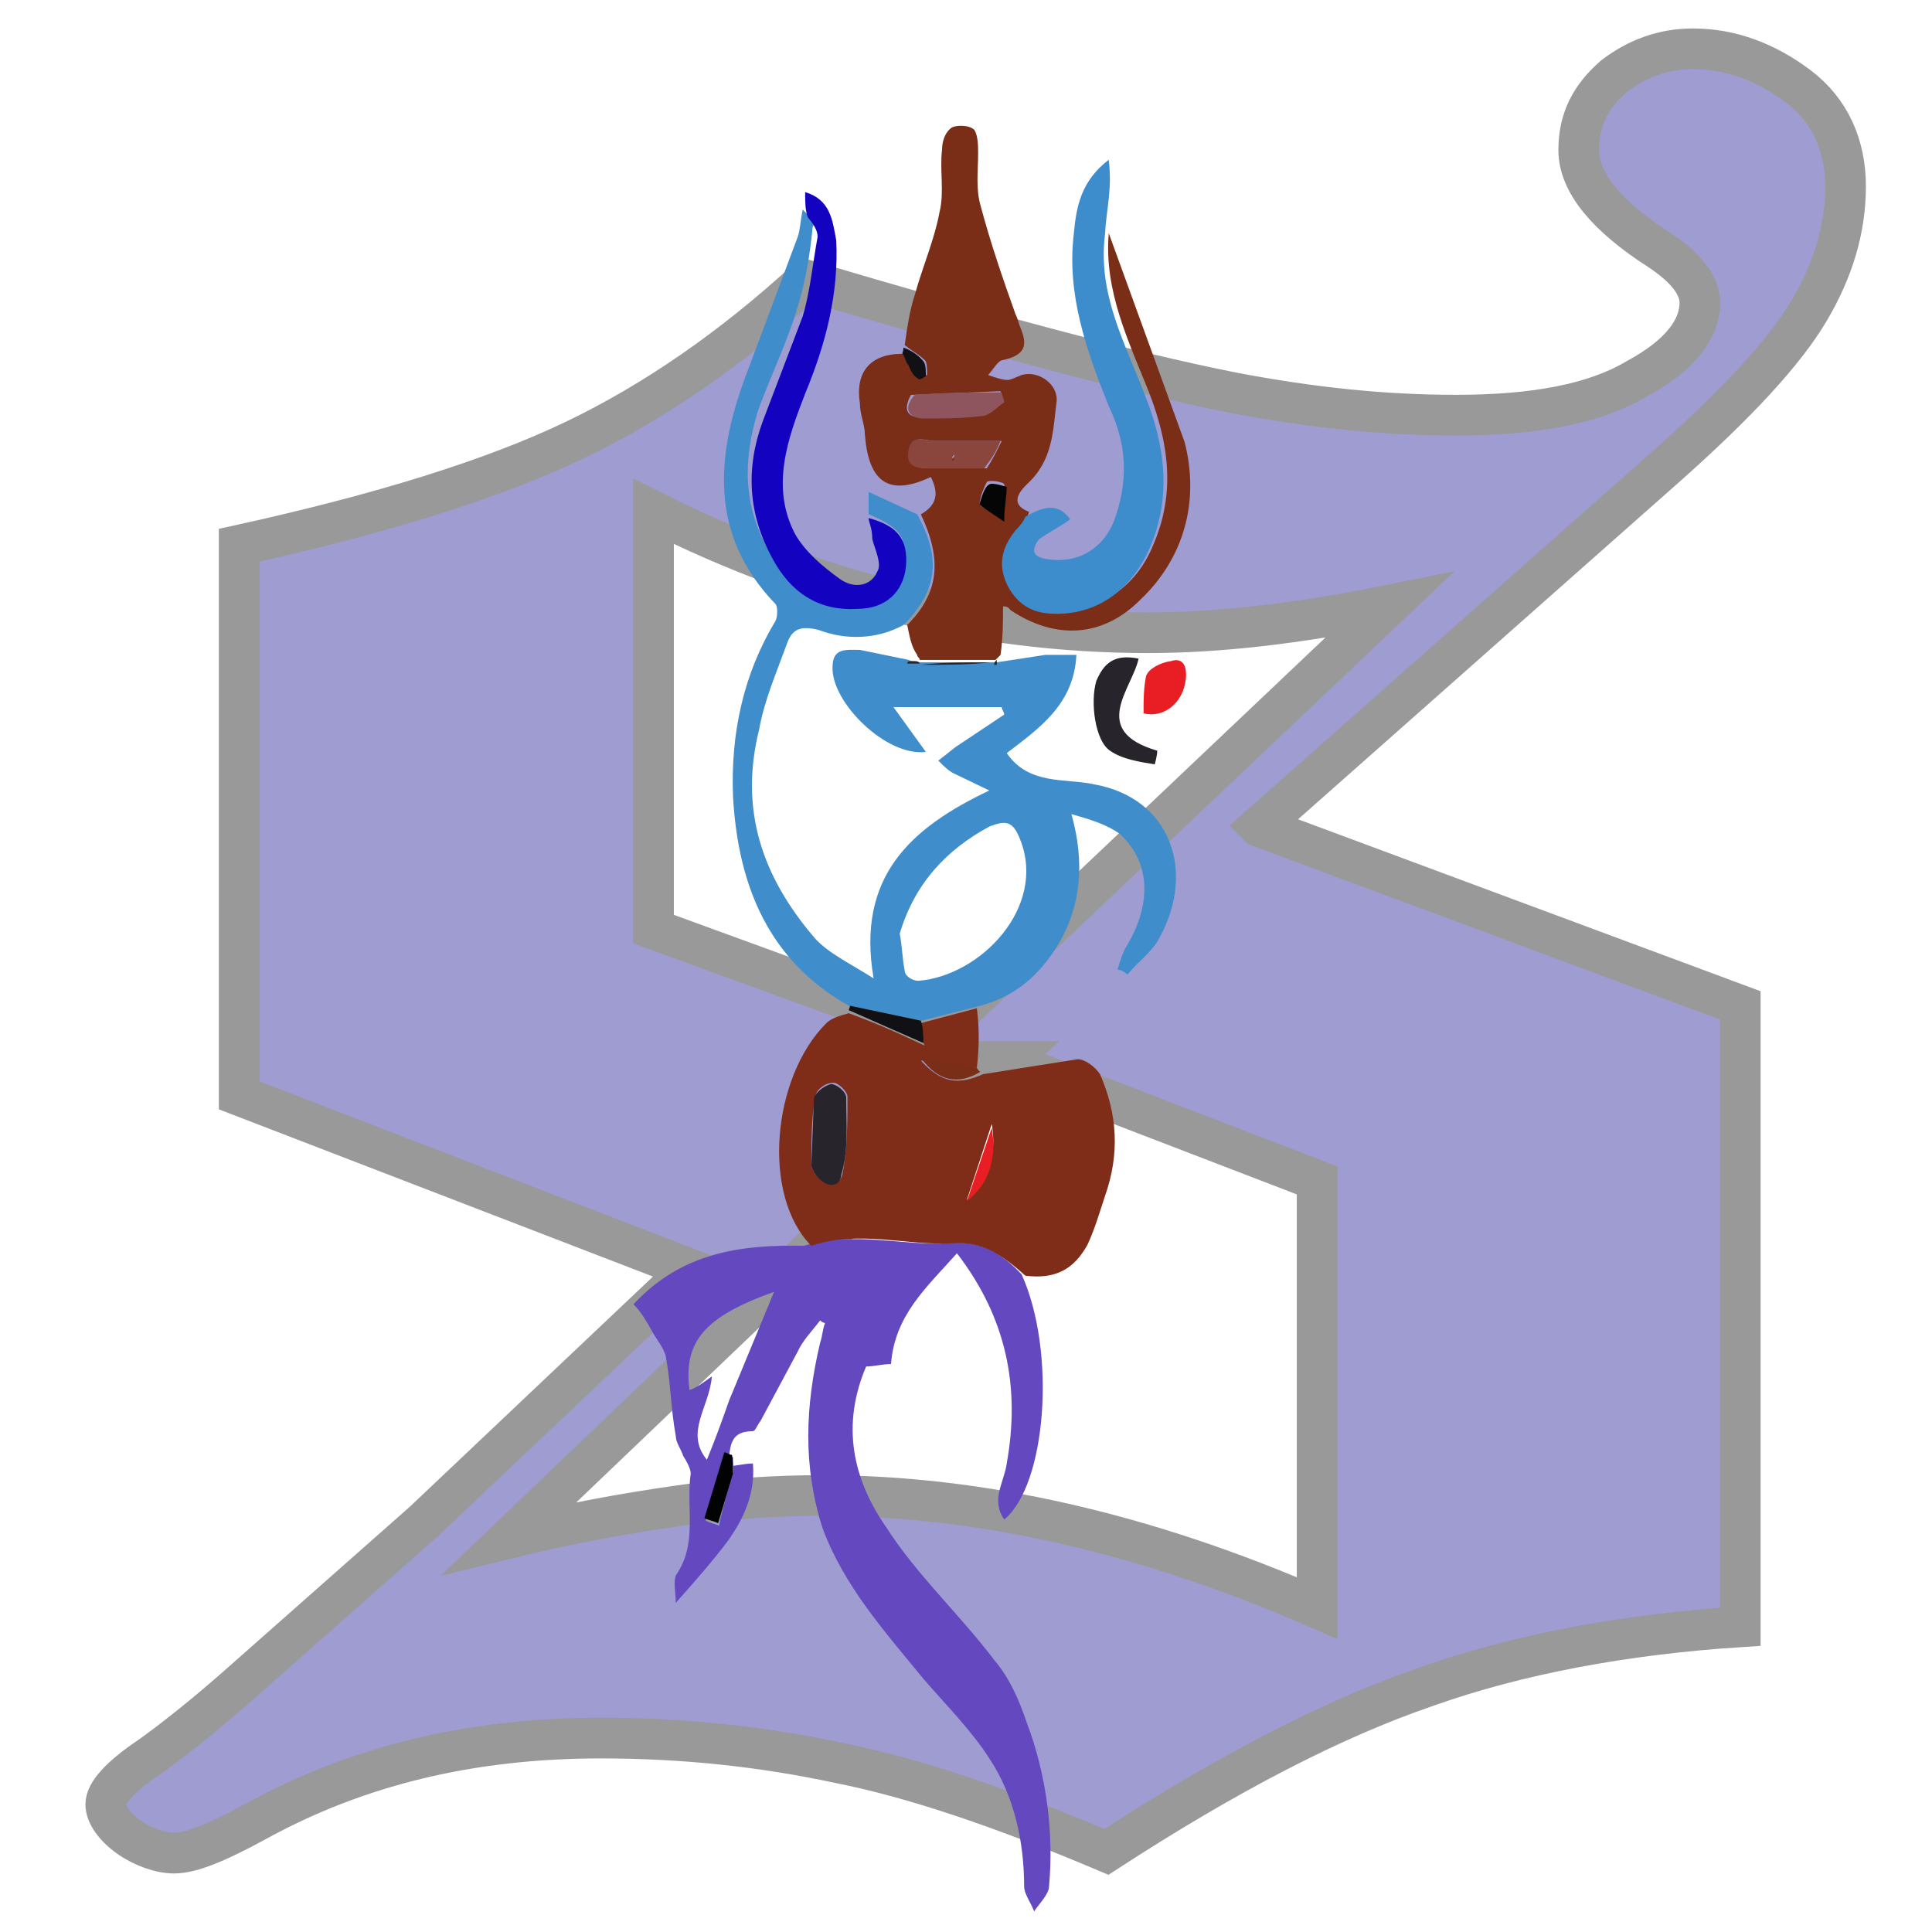
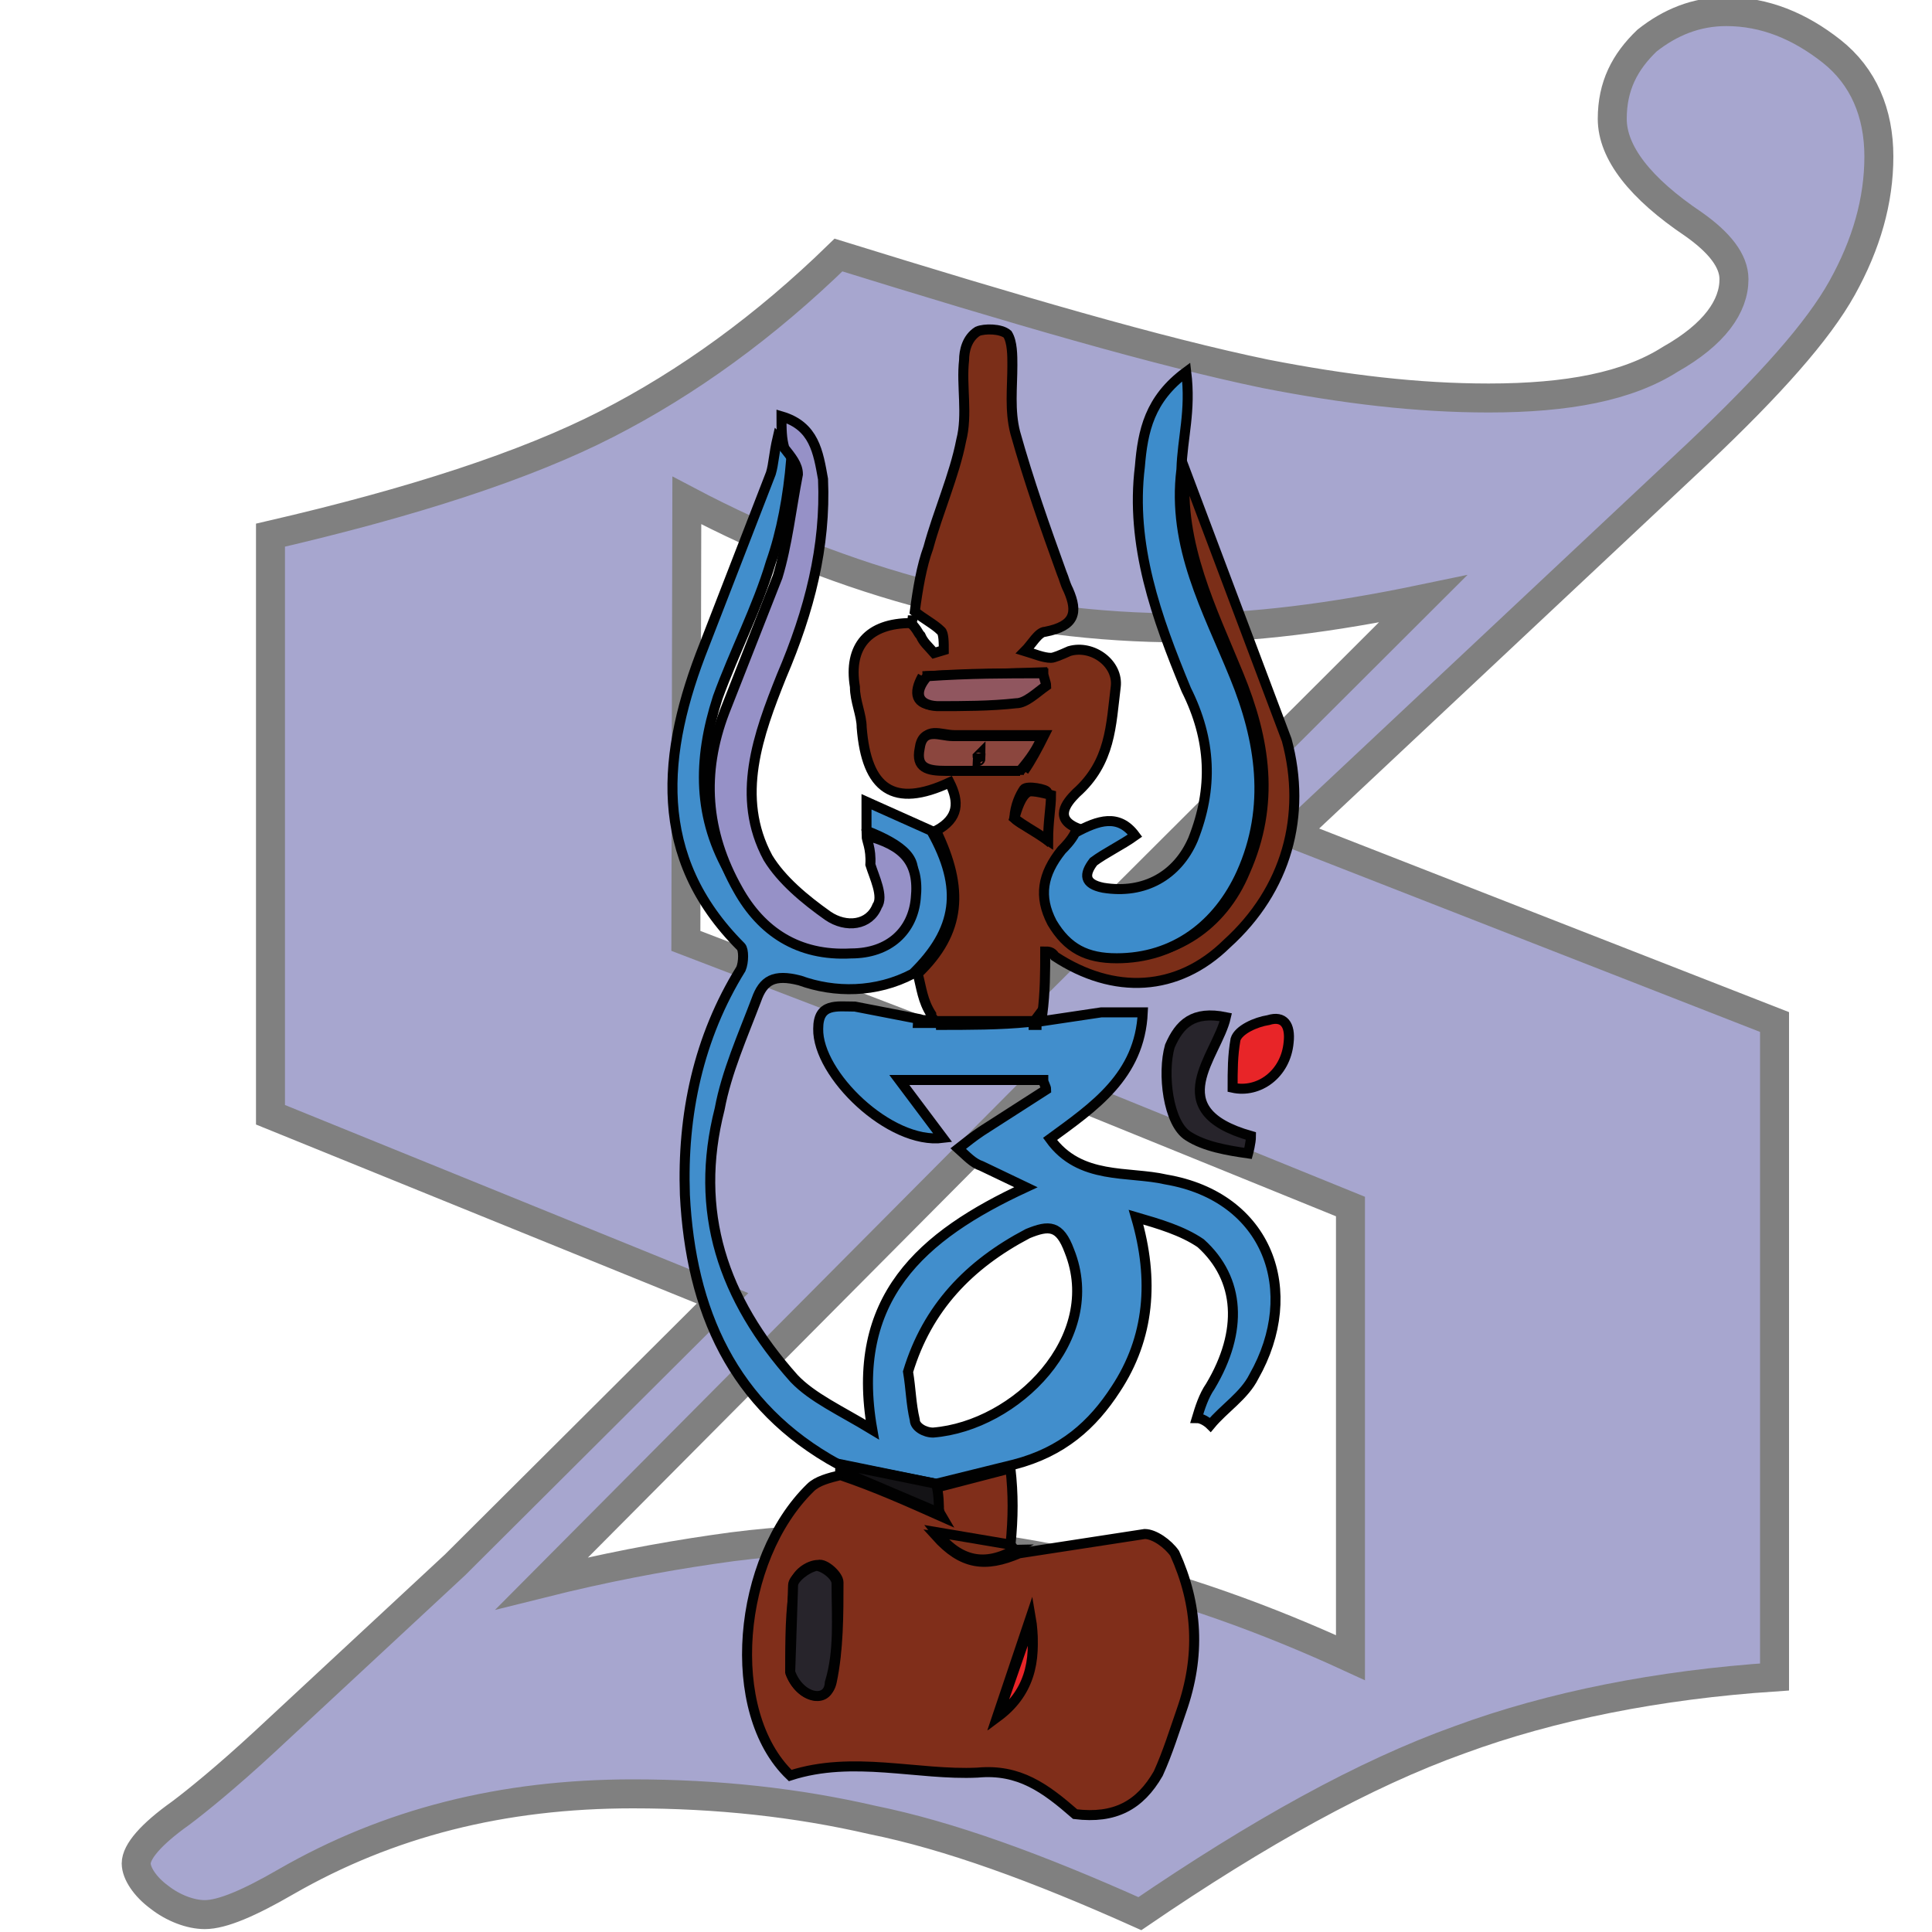
- <svg xmlns="http://www.w3.org/2000/svg" width="190" height="190" xml:space="preserve" version="1.1">
+ <svg xmlns="http://www.w3.org/2000/svg" version="1.1" id="Layer_1" x="0px" y="0px" viewBox="0 0 200 200" style="enable-background:new 0 0 200 200;" xml:space="preserve">
+   <style type="text/css">
+ 	.st0{opacity:0.5;fill:#4F4DA0;stroke:#010101;stroke-width:3;stroke-miterlimit:10;}
+ 	.st1{fill:#418ECC;stroke:#010101;stroke-width:1.036;stroke-miterlimit:10;}
+ 	.st2{fill:#802E1A;stroke:#010101;stroke-width:1.036;stroke-miterlimit:10;}
+ 	.st3{fill:#7B2E18;stroke:#010101;stroke-width:1.036;stroke-miterlimit:10;}
+ 	.st4{fill:#3D8CCB;stroke:#010101;stroke-width:1.036;stroke-miterlimit:10;}
+ 	.st5{fill:#9691C7;stroke:#010101;stroke-width:1.036;stroke-miterlimit:10;}
+ 	.st6{fill:#27242B;stroke:#010101;stroke-width:1.036;stroke-miterlimit:10;}
+ 	.st7{fill:#E82528;stroke:#010101;stroke-width:1.036;stroke-miterlimit:10;}
+ 	.st8{fill:#141316;stroke:#010101;stroke-width:1.036;stroke-miterlimit:10;}
+ 	.st9{fill:#8B463E;stroke:#010101;stroke-width:1.036;stroke-miterlimit:10;}
+ 	.st10{fill:#90565F;stroke:#010101;stroke-width:1.036;stroke-miterlimit:10;}
+ </style>
  <g>
-     <g stroke-width="4" stroke="null" opacity="0.4" fill="#3D8CCB" id="svg_1" class="st0">
-       <path stroke-dasharray="—" stroke="#000000" id="svg_2" stroke-miterlimit="10" fill="#0d078c" d="m123.834,81.286l47.307,17.584l0,61.115c-11.395,0.738 -21.927,2.705 -30.905,5.902c-9.323,3.197 -19.683,8.608 -31.423,16.232c-10.187,-4.304 -18.819,-7.255 -26.243,-8.731c-7.424,-1.599 -15.194,-2.459 -23.481,-2.459c-12.776,0 -23.999,2.705 -34.013,8.239c-3.626,1.967 -6.216,3.074 -7.942,3.074c-1.381,0 -3.108,-0.615 -4.489,-1.599c-1.381,-0.984 -2.244,-2.213 -2.244,-3.197c0,-1.107 1.381,-2.705 4.316,-4.673c1.554,-1.107 4.489,-3.32 8.287,-6.64l18.647,-16.478l26.243,-24.839l-44.372,-17.093l0,-54.106c13.985,-3.074 25.035,-6.517 32.977,-10.329s15.539,-9.1 22.79,-15.74c17.438,5.165 31.423,8.977 41.955,11.067c7.769,1.476 14.848,2.213 21.927,2.213c7.769,0 13.64,-1.107 17.783,-3.566c4.316,-2.336 6.216,-4.919 6.216,-7.501c0,-1.722 -1.381,-3.443 -3.971,-5.165c-5.18,-3.32 -7.942,-6.64 -7.942,-9.837c0,-3.074 1.209,-5.288 3.453,-7.255c2.244,-1.722 4.834,-2.705 7.769,-2.705c3.798,0 7.251,1.353 10.359,3.689s4.662,5.779 4.662,9.837c0,4.181 -1.209,8.239 -3.626,12.297c-2.417,4.058 -7.079,9.1 -14.158,15.371l-39.883,35.292zm-24.689,23.118l-49.034,46.851c6.043,-1.476 11.568,-2.459 16.747,-3.197c5.007,-0.738 9.841,-0.984 13.985,-0.984c15.539,0 31.768,3.689 48.688,11.067l0,-42.055l-30.387,-11.682zm-34.876,-13.035l27.97,10.206l44.372,-42.055c-9.151,1.845 -16.92,2.705 -23.654,2.705c-16.747,0 -32.977,-4.058 -48.688,-11.928l0,41.071l0,0z" class="st1" />
-     </g>
-     <g stroke="null" id="svg_3">
-       <path stroke="null" id="svg_4" fill="#6448bf" d="m100.472,125.333c3.426,7.585 2.447,20.677 -1.713,24.102c-1.346,-1.958 0,-3.67 0.245,-5.506c1.346,-7.463 0,-14.315 -4.894,-20.677c-3.059,3.426 -6.117,6.117 -6.484,10.889c-0.734,0 -1.713,0.245 -2.447,0.245c-2.447,5.75 -1.346,11.011 1.958,15.783c3.059,4.772 7.218,8.564 10.644,13.091c1.468,1.713 2.447,3.915 3.181,6.117c1.958,5.139 2.692,10.889 2.202,16.15c0,0.734 -0.979,1.713 -1.468,2.447c-0.245,-0.734 -0.979,-1.713 -0.979,-2.447c0,-4.404 -0.979,-8.931 -3.426,-12.602c-1.713,-2.692 -4.16,-5.139 -6.484,-7.83c-3.915,-4.772 -7.83,-9.176 -9.91,-14.804c-1.958,-6.117 -1.713,-11.99 -0.245,-18.23c0.245,-0.734 0.245,-1.346 0.489,-1.958c-0.245,0 -0.489,-0.245 -0.489,-0.245c-0.734,0.979 -1.713,1.958 -2.202,3.059l-3.67,6.851c-0.245,0.245 -0.489,0.979 -0.734,0.979c-2.447,0 -2.202,1.713 -2.447,3.426c0.979,0 1.468,-0.245 2.447,-0.245c0.245,3.059 -0.979,5.506 -2.447,7.585c-1.468,1.958 -3.181,3.915 -5.139,6.117c0,-0.979 -0.245,-1.958 0,-2.692c2.202,-3.181 0.979,-6.607 1.468,-10.032c0,-0.489 -0.489,-1.346 -0.734,-1.713c-0.245,-0.734 -0.734,-1.346 -0.734,-1.958c-0.489,-2.692 -0.489,-5.139 -0.979,-7.83c-0.245,-0.979 -0.979,-1.713 -1.468,-2.692c-0.489,-0.856 -0.979,-1.713 -1.713,-2.447c4.772,-5.139 10.644,-5.873 16.761,-5.75c4.894,-1.468 9.665,0 14.07,-0.245c3.303,-0.367 5.383,0.979 7.341,3.059m-28.751,12.357l4.404,-10.644c-6.851,2.447 -8.931,4.894 -8.32,9.665c0.734,-0.245 1.346,-0.734 2.202,-1.346c-0.245,3.059 -2.692,5.506 -0.489,8.197c0.856,-2.08 1.468,-3.793 2.202,-5.873m0.367,7.096l0,-1.468c-0.245,0 -0.489,-0.245 -0.734,-0.245l-1.958,6.484c0.489,0.245 0.734,0.245 1.346,0.489c-0.122,-0.122 1.346,-5.261 1.346,-5.261z" class="st2" />
-       <path stroke="null" id="svg_5" fill="#408DCC" d="m85.423,50.579l0,-2.202l4.772,2.202c2.447,4.404 1.958,7.585 -1.346,10.889c-2.692,1.468 -5.75,1.468 -8.32,0.489c-1.958,-0.489 -2.692,0 -3.181,1.468c-0.979,2.692 -2.202,5.506 -2.692,8.32c-1.958,7.83 0.245,14.437 5.506,20.554c1.346,1.468 3.426,2.447 5.75,3.915c-1.713,-10.032 3.67,-14.804 11.378,-18.474l-3.303,-1.591c-0.612,-0.245 -1.101,-0.734 -1.713,-1.346c0.612,-0.489 1.101,-0.856 1.713,-1.346l4.772,-3.181c0,-0.245 -0.245,-0.489 -0.245,-0.734l-10.644,0l3.181,4.404c-3.915,0.489 -9.298,-4.894 -9.176,-8.32c0,-1.958 1.346,-1.713 2.692,-1.713l4.772,0.979c0.489,0.245 0.979,0.245 1.346,0.245l0.245,0l6.851,0l0.245,0l4.772,-0.734l3.059,0c-0.245,4.894 -3.67,7.218 -6.851,9.665c2.202,3.181 5.75,2.447 8.564,3.059c7.585,1.346 10.032,8.564 6.484,15.049c-0.734,1.468 -2.202,2.447 -3.181,3.67c-0.245,-0.245 -0.612,-0.489 -0.979,-0.489c0.245,-0.734 0.489,-1.713 0.979,-2.447c2.447,-4.16 2.202,-8.197 -0.734,-10.889c-1.346,-0.979 -3.059,-1.468 -4.772,-1.958c1.346,4.772 0.979,9.176 -1.468,13.091c-1.713,2.692 -3.915,4.772 -7.463,5.75l-5.75,1.468l-7.218,-1.468c-7.83,-4.404 -10.889,-11.745 -11.378,-20.554c-0.245,-6.117 0.979,-11.99 4.16,-17.251c0.245,-0.489 0.245,-1.468 0,-1.713c-6.607,-6.851 -5.873,-14.804 -2.692,-23.001l4.894,-13.091c0.245,-0.734 0.245,-1.468 0.489,-2.692c0.489,0.489 1.346,1.346 0.979,1.713c-0.245,2.692 -0.734,5.506 -1.468,7.83c-0.979,3.426 -2.692,6.851 -3.915,10.277c-1.468,4.772 -1.468,9.176 0.979,13.58c1.958,3.181 4.772,5.139 8.32,4.894c2.692,0 4.404,-1.713 4.772,-4.16c0.856,-1.835 -0.489,-3.059 -3.181,-4.16m3.059,41.231c0.245,1.346 0.245,2.447 0.489,3.67c0,0.489 0.734,0.979 1.346,0.979c6.117,-0.489 12.602,-7.218 10.032,-13.825c-0.734,-1.958 -1.468,-1.958 -3.059,-1.346c-4.282,2.325 -7.341,5.628 -8.809,10.522z" class="st3" />
-       <path stroke="null" id="svg_6" fill="#7F2D19" d="m90.562,100.619l5.506,-1.468c0.245,1.958 0.245,3.67 0,5.873c-1.958,0 -3.67,-0.489 -5.506,-0.734c1.958,2.202 3.67,2.447 6.117,1.346l9.298,-1.468c0.734,0 1.713,0.734 2.202,1.468c1.713,3.915 1.958,7.83 0.489,11.99c-0.489,1.468 -0.979,3.181 -1.713,4.772c-1.346,2.447 -3.181,3.426 -6.117,3.059c-2.202,-1.958 -4.16,-3.426 -7.218,-3.181c-4.404,0.245 -9.176,-1.346 -13.825,0.245c-4.894,-4.894 -3.915,-16.517 1.468,-21.9c0.489,-0.489 1.346,-0.734 2.202,-0.979c2.692,0.979 4.894,1.958 7.463,3.181c-0.367,-0.734 -0.367,-1.468 -0.367,-2.202m-10.766,14.07c0.734,1.958 2.692,2.447 3.059,0.734c0.489,-2.447 0.489,-5.139 0.489,-7.585c0,-0.489 -0.979,-1.468 -1.468,-1.346c-0.734,0 -1.713,0.734 -1.713,1.468c-0.367,1.958 -0.367,4.282 -0.367,6.729m17.74,-4.16l-2.447,7.463c2.202,-1.958 2.936,-4.527 2.447,-7.463z" class="st4" />
-       <path stroke="null" id="svg_7" fill="#7A2D17" d="m89.216,61.468c3.181,-3.181 3.426,-6.484 1.346,-10.889c1.713,-0.979 1.713,-2.202 0.979,-3.67c-4.16,1.958 -6.117,0.489 -6.484,-4.16c0,-0.979 -0.489,-1.958 -0.489,-3.059c-0.489,-3.059 0.979,-4.894 4.16,-4.894c0.489,0.489 0.489,0.734 0.734,0.979c0.245,0.489 0.489,0.734 0.979,1.346l0.734,-0.245c0,-0.489 0,-1.346 -0.245,-1.468c-0.489,-0.489 -1.346,-0.979 -1.958,-1.468c0.245,-1.713 0.489,-3.426 0.979,-4.894c0.734,-2.692 1.958,-5.506 2.447,-8.197c0.489,-1.958 0,-4.16 0.245,-6.117c0,-0.734 0.245,-1.713 0.979,-2.202c0.489,-0.245 1.713,-0.245 2.202,0.245c0.367,0.612 0.367,1.591 0.367,2.325c0,1.713 -0.245,3.426 0.245,5.139c0.979,3.67 2.202,7.218 3.426,10.644c0.245,0.489 0.245,0.734 0.489,1.346c0.734,1.713 0.489,2.692 -1.713,3.181c-0.489,0 -0.979,0.979 -1.468,1.468c0.734,0.245 1.346,0.489 1.958,0.489c0.245,0 0.734,-0.245 1.346,-0.489c1.713,-0.489 3.67,0.979 3.426,2.692c-0.367,2.936 -0.367,5.75 -2.936,8.075c-0.734,0.734 -1.713,1.958 0.245,2.692c-0.245,0.734 -0.489,0.979 -0.979,1.468c-1.468,1.713 -1.713,3.426 -0.734,5.506c0.979,1.958 2.447,2.692 4.772,2.692c3.915,0 7.463,-2.202 9.176,-6.484c2.202,-5.139 1.468,-10.032 -0.489,-15.049c-1.958,-4.894 -4.404,-9.91 -3.915,-15.538l7.463,20.554c1.468,5.75 0,11.378 -4.404,15.538c-3.67,3.67 -8.32,3.915 -12.724,0.979c-0.245,-0.367 -0.489,-0.367 -0.734,-0.367c0,1.468 0,3.059 -0.245,4.772l-0.489,0.489l-0.612,0l-6.851,0c0,-0.245 -0.245,-0.245 -0.245,-0.489c-0.612,-0.856 -0.734,-1.835 -0.979,-2.936m7.83,-15.416c0.489,-0.734 0.979,-1.713 1.468,-2.692l-6.607,0c-0.979,0 -2.202,-0.734 -2.447,0.979c-0.245,1.468 0.734,1.713 1.958,1.713l5.628,0m-7.463,-7.218c-0.734,1.346 -0.489,2.202 0.979,2.202l5.873,-0.245c0.734,0 1.468,-0.734 2.202,-1.346c0,-0.245 -0.245,-0.734 -0.245,-0.979l-8.809,0.367m6.729,10.766c0.489,0.489 1.346,0.734 2.202,1.468c0.245,-1.468 0.489,-2.447 0.245,-3.426c0,-0.245 -1.468,-0.489 -1.713,-0.245c-0.245,0.489 -0.612,1.223 -0.734,2.202z" class="st5" />
-       <path stroke="null" id="svg_8" fill="#3D8CCB" d="m108.669,23.051c-0.734,5.873 1.958,10.644 3.915,15.783c1.958,4.894 2.692,9.91 0.489,15.049c-1.713,3.915 -4.894,6.484 -9.176,6.484c-2.202,0 -3.67,-0.734 -4.772,-2.692c-0.979,-1.958 -0.734,-3.67 0.734,-5.506c0.245,-0.245 0.734,-0.734 0.979,-1.346c1.713,-0.979 3.181,-1.468 4.404,0.245c-0.979,0.734 -2.202,1.346 -3.059,1.958c-0.734,0.979 -0.734,1.713 0.734,1.958c3.059,0.489 5.506,-0.979 6.607,-3.67c1.468,-3.915 1.346,-7.585 -0.489,-11.378c-2.202,-5.506 -4.16,-11.011 -3.426,-17.006c0.245,-2.692 0.734,-5.139 3.426,-7.218c0.367,2.936 -0.245,4.894 -0.367,7.341z" class="st6" />
-       <path stroke="null" id="svg_9" fill="#1303c1" d="m85.423,50.946c2.692,0.734 3.915,1.958 3.67,4.772c-0.245,2.447 -1.958,4.16 -4.772,4.16c-3.915,0.245 -6.607,-1.713 -8.32,-4.894c-2.447,-4.404 -2.692,-8.931 -0.979,-13.58l3.915,-10.277c0.734,-2.447 0.979,-5.139 1.468,-7.83c0,-0.734 -0.489,-1.346 -0.979,-1.958c-0.245,-0.734 -0.245,-1.468 -0.245,-2.447c2.447,0.734 2.692,2.692 3.059,4.772c0.245,5.139 -0.979,10.032 -3.059,15.049c-1.713,4.404 -3.426,9.176 -0.979,13.825c0.979,1.713 2.692,3.181 4.404,4.404c1.346,0.979 3.059,0.734 3.67,-0.734c0.489,-0.734 -0.245,-2.202 -0.489,-3.181c0,-1.101 -0.367,-1.713 -0.367,-2.08z" class="st7" />
-       <path stroke="null" id="svg_10" fill="#27242B" d="m113.808,73.825c0,0.489 -0.245,1.346 -0.245,1.346c-1.468,-0.245 -3.181,-0.489 -4.404,-1.346c-1.468,-0.979 -1.958,-4.772 -1.346,-6.851c0.734,-1.713 1.713,-2.692 4.16,-2.202c-0.612,2.936 -4.894,7.096 1.835,9.054z" class="st8" />
-       <path stroke="null" id="svg_11" fill="#E91E25" d="m116.622,66.729c-0.245,2.447 -2.202,3.915 -4.16,3.426c0,-1.346 0,-2.447 0.245,-3.67c0.245,-0.734 1.468,-1.346 2.447,-1.468c1.101,-0.367 1.591,0.367 1.468,1.713z" class="st9" />
-       <path stroke="null" id="svg_12" fill="#111014" d="m90.562,100.374c0.245,0.734 0.245,1.713 0.245,2.202l-7.218,-3.181c-0.245,0 0,-0.245 0,-0.489l6.974,1.468z" class="st10" />
-       <path stroke="null" id="svg_13" fill="#7A2D17" d="m96.435,105.39c-2.202,1.346 -4.16,0.979 -5.873,-1.346l5.506,0.979c0.245,0.367 0.245,0.367 0.367,0.367z" class="st5" />
-       <path stroke="null" id="svg_14" fill="#111014" d="m88.849,34.185c0.734,0.245 1.468,0.734 1.958,1.346c0.245,0.245 0.245,0.979 0.245,1.468c0,0 -0.734,0.489 -0.734,0.245c-0.489,-0.245 -0.734,-0.734 -0.979,-1.346c-0.245,-0.245 -0.245,-0.489 -0.489,-0.979c-0.245,-0.122 0,-0.245 0,-0.734z" class="st10" />
-       <path stroke="null" id="svg_15" fill="#27242B" d="m97.78,65.383c0,-0.245 0,-0.245 0.245,-0.489l0,0.489l-0.245,0z" class="st8" />
-       <path stroke="null" id="svg_16" fill="#020202" d="m72.088,144.908l-1.468,4.894c-0.489,-0.245 -0.734,-0.245 -1.346,-0.489l1.958,-6.484c0.245,0 0.489,0.245 0.734,0.245c0.122,0.122 0.122,1.835 0.122,1.835z" class="st11" />
-       <path stroke="null" id="svg_17" fill="#27242B" d="m90.562,65.383c1.958,-0.245 4.404,-0.245 6.851,-0.245c-2.08,0.245 -4.404,0.245 -6.851,0.245zm-1.346,-0.122c0,-0.245 0.245,-0.245 0.734,-0.245c0.489,0 0.489,0.245 0.489,0.245l-1.223,0zm-9.421,49.428l0.245,-6.607c0,-0.489 0.979,-1.346 1.713,-1.468c0.489,0 1.468,0.734 1.468,1.346c0,2.692 0.245,5.139 -0.489,7.585c-0.122,1.591 -2.202,1.223 -2.936,-0.856z" class="st8" />
-       <path stroke="null" id="svg_18" fill="#E91E25" d="m97.536,110.896c0.489,3.059 -0.245,5.506 -2.447,7.218l2.447,-7.218z" class="st9" />
-       <path stroke="null" id="svg_19" fill="#8A453D" d="m96.802,46.052l-5.506,0c-1.346,0 -2.202,-0.245 -1.958,-1.713c0.245,-1.713 1.468,-0.979 2.447,-0.979l6.607,0c-0.367,0.979 -0.856,1.713 -1.591,2.692m-2.936,-1.346l-0.245,0.245c0,0.122 0.245,0.122 0.245,-0.245z" class="st12" />
-       <path stroke="null" id="svg_20" fill="#8F555E" d="m89.95,38.834c3.059,-0.245 5.75,-0.245 8.564,-0.245c0,0.245 0.245,0.734 0.245,0.979c-0.734,0.489 -1.468,1.346 -2.202,1.346c-1.958,0.245 -3.915,0.245 -5.873,0.245c-1.468,-0.122 -1.835,-1.101 -0.734,-2.325z" class="st13" />
-       <path stroke="null" id="svg_21" fill="#060506" d="m96.312,49.6c0.245,-0.734 0.489,-1.713 0.979,-1.958c0.245,-0.245 1.713,0.245 1.713,0.245c0,0.979 -0.245,1.958 -0.245,3.426c-1.223,-0.856 -1.713,-1.101 -2.447,-1.713z" class="st14" />
-       <path stroke="null" id="svg_22" fill="#7A2D17" d="m93.865,45.073c0,0.245 -0.245,0.245 -0.245,0.245c0,-0.245 0.245,-0.245 0.245,-0.245z" class="st5" />
-     </g>
+     <path class="st0" d="M133.8,86.3l49.9,19.5v67.8c-12,0.8-23.1,3-32.6,6.5c-9.8,3.5-20.8,9.6-33.1,18c-10.7-4.8-19.8-8.1-27.7-9.7   c-7.8-1.8-16-2.7-24.8-2.7c-13.5,0-25.3,3-35.9,9.1c-3.8,2.2-6.6,3.4-8.4,3.4c-1.5,0-3.3-0.7-4.7-1.8c-1.5-1.1-2.4-2.5-2.4-3.5   c0-1.2,1.5-3,4.6-5.2c1.6-1.2,4.7-3.7,8.7-7.4l19.7-18.3l27.7-27.6l-46.8-19v-60c14.7-3.4,26.4-7.2,34.8-11.5s16.4-10.1,24-17.5   c18.4,5.7,33.1,10,44.2,12.3c8.2,1.6,15.7,2.5,23.1,2.5c8.2,0,14.4-1.2,18.8-4c4.6-2.6,6.6-5.5,6.6-8.3c0-1.9-1.5-3.8-4.2-5.7   c-5.5-3.7-8.4-7.4-8.4-10.9c0-3.4,1.3-5.9,3.6-8.1c2.4-1.9,5.1-3,8.2-3c4,0,7.6,1.5,10.9,4.1s4.9,6.4,4.9,10.9   c0,4.6-1.3,9.1-3.8,13.6c-2.5,4.5-7.5,10.1-14.9,17.1L133.8,86.3z M107.8,111.9l-51.7,52c6.4-1.6,12.2-2.7,17.7-3.5   c5.3-0.8,10.4-1.1,14.7-1.1c16.4,0,33.5,4.1,51.3,12.3v-46.7L107.8,111.9z M71,97.4l29.5,11.3l46.8-46.7c-9.6,2-17.8,3-24.9,3   c-17.7,0-34.8-4.5-51.3-13.2L71,97.4L71,97.4z" />
+   </g>
+   <g>
+     <path class="st1" d="M89.7,86v-3l6.7,3c3.4,6,2.7,10.3-1.9,14.8c-3.8,2-8.1,2-11.7,0.7c-2.7-0.7-3.8,0-4.5,2   c-1.4,3.7-3.1,7.5-3.8,11.3c-2.7,10.6,0.3,19.6,7.7,27.9c1.9,2,4.8,3.3,8.1,5.3c-2.4-13.6,5.1-20.1,15.9-25.1l-4.6-2.2   c-0.9-0.3-1.5-1-2.4-1.8c0.9-0.7,1.5-1.2,2.4-1.8l6.7-4.3c0-0.3-0.3-0.7-0.3-1H93.1l4.5,6c-5.5,0.7-13-6.6-12.9-11.3   c0-2.7,1.9-2.3,3.8-2.3l6.7,1.3c0.7,0.3,1.4,0.3,1.9,0.3h0.3h9.6h0.3l6.7-1h4.3c-0.3,6.6-5.1,9.8-9.6,13.1c3.1,4.3,8.1,3.3,12,4.2   c10.6,1.8,14.1,11.6,9.1,20.4c-1,2-3.1,3.3-4.5,5c-0.3-0.3-0.9-0.7-1.4-0.7c0.3-1,0.7-2.3,1.4-3.3c3.4-5.7,3.1-11.1-1-14.8   c-1.9-1.3-4.3-2-6.7-2.7c1.9,6.5,1.4,12.5-2.1,17.8c-2.4,3.7-5.5,6.5-10.5,7.8l-8.1,2l-10.1-2c-11-6-15.3-16-15.9-27.9   c-0.3-8.3,1.4-16.3,5.8-23.4c0.3-0.7,0.3-2,0-2.3c-9.3-9.3-8.2-20.1-3.8-31.2l6.9-17.8c0.3-1,0.3-2,0.7-3.7   c0.7,0.7,1.9,1.8,1.4,2.3c-0.3,3.7-1,7.5-2.1,10.6c-1.4,4.7-3.8,9.3-5.5,14c-2.1,6.5-2.1,12.5,1.4,18.4c2.7,4.3,6.7,7,11.7,6.6   c3.8,0,6.2-2.3,6.7-5.7C95.4,89.1,93.5,87.5,89.7,86 M94,142c0.3,1.8,0.3,3.3,0.7,5c0,0.7,1,1.3,1.9,1.3   c8.6-0.7,17.7-9.8,14.1-18.8c-1-2.7-2.1-2.7-4.3-1.8C100.3,130.9,96,135.4,94,142z" />
+     <path class="st2" d="M96.9,154l7.7-2c0.3,2.7,0.3,5,0,8c-2.7,0-5.1-0.7-7.7-1c2.7,3,5.1,3.3,8.6,1.8l13-2c1,0,2.4,1,3.1,2   c2.4,5.3,2.7,10.6,0.7,16.3c-0.7,2-1.4,4.3-2.4,6.5c-1.9,3.3-4.5,4.7-8.6,4.2c-3.1-2.7-5.8-4.7-10.1-4.3   c-6.2,0.3-12.9-1.8-19.4,0.3c-6.9-6.6-5.5-22.4,2.1-29.8c0.7-0.7,1.9-1,3.1-1.3c3.8,1.3,6.9,2.7,10.5,4.3   C96.9,156,96.9,155,96.9,154 M81.8,173.1c1,2.7,3.8,3.3,4.3,1c0.7-3.3,0.7-7,0.7-10.3c0-0.7-1.4-2-2.1-1.8c-1,0-2.4,1-2.4,2   C81.8,166.6,81.8,169.8,81.8,173.1 M106.7,167.4l-3.4,10.1C106.3,174.9,107.4,171.4,106.7,167.4z" />
+     <path class="st3" d="M95,100.8c4.5-4.3,4.8-8.8,1.9-14.8c2.4-1.3,2.4-3,1.4-5c-5.8,2.7-8.6,0.7-9.1-5.7c0-1.3-0.7-2.7-0.7-4.2   c-0.7-4.2,1.4-6.6,5.8-6.6c0.7,0.7,0.7,1,1,1.3c0.3,0.7,0.7,1,1.4,1.8l1-0.3c0-0.7,0-1.8-0.3-2c-0.7-0.7-1.9-1.3-2.7-2   c0.3-2.3,0.7-4.7,1.4-6.6c1-3.7,2.7-7.5,3.4-11.1c0.7-2.7,0-5.7,0.3-8.3c0-1,0.3-2.3,1.4-3c0.7-0.3,2.4-0.3,3.1,0.3   c0.5,0.8,0.5,2.2,0.5,3.2c0,2.3-0.3,4.7,0.3,7c1.4,5,3.1,9.8,4.8,14.5c0.3,0.7,0.3,1,0.7,1.8c1,2.3,0.7,3.7-2.4,4.3   c-0.7,0-1.4,1.3-2.1,2c1,0.3,1.9,0.7,2.7,0.7c0.3,0,1-0.3,1.9-0.7c2.4-0.7,5.1,1.3,4.8,3.7c-0.5,4-0.5,7.8-4.1,11   c-1,1-2.4,2.7,0.3,3.7c-0.3,1-0.7,1.3-1.4,2c-2.1,2.3-2.4,4.7-1,7.5c1.4,2.7,3.4,3.7,6.7,3.7c5.5,0,10.5-3,12.9-8.8   c3.1-7,2.1-13.6-0.7-20.4c-2.7-6.6-6.2-13.5-5.5-21.1l10.5,27.9c2.1,7.8,0,15.5-6.2,21.1c-5.1,5-11.7,5.3-17.8,1.3   c-0.3-0.5-0.7-0.5-1-0.5c0,2,0,4.2-0.3,6.5l-0.7,0.7h-0.9h-9.6c0-0.3-0.3-0.3-0.3-0.7C95.5,103.6,95.4,102.3,95,100.8 M106,79.8   c0.7-1,1.4-2.3,2.1-3.7h-9.3c-1.4,0-3.1-1-3.4,1.3c-0.3,2,1,2.3,2.7,2.3H106 M95.5,70c-1,1.8-0.7,3,1.4,3l8.2-0.3   c1,0,2.1-1,3.1-1.8c0-0.3-0.3-1-0.3-1.3L95.5,70 M105,84.7c0.7,0.7,1.9,1,3.1,2c0.3-2,0.7-3.3,0.3-4.7c0-0.3-2.1-0.7-2.4-0.3   C105.6,82.3,105.1,83.3,105,84.7z" />
+     <path class="st4" d="M122.3,48.6c-1,8,2.7,14.5,5.5,21.4c2.7,6.6,3.8,13.5,0.7,20.4c-2.4,5.3-6.9,8.8-12.9,8.8   c-3.1,0-5.1-1-6.7-3.7c-1.4-2.7-1-5,1-7.5c0.3-0.3,1-1,1.4-1.8c2.4-1.3,4.5-2,6.2,0.3c-1.4,1-3.1,1.8-4.3,2.7c-1,1.3-1,2.3,1,2.7   c4.3,0.7,7.7-1.3,9.3-5c2.1-5.3,1.9-10.3-0.7-15.5c-3.1-7.5-5.8-15-4.8-23.1c0.3-3.7,1-7,4.8-9.8C123.3,42.6,122.4,45.3,122.3,48.6   z" />
+     <path class="st5" d="M89.7,86.5c3.8,1,5.5,2.7,5.1,6.5c-0.3,3.3-2.7,5.7-6.7,5.7c-5.5,0.3-9.3-2.3-11.7-6.6   c-3.4-6-3.8-12.1-1.4-18.4l5.5-14c1-3.3,1.4-7,2.1-10.6c0-1-0.7-1.8-1.4-2.7c-0.3-1-0.3-2-0.3-3.3c3.4,1,3.8,3.7,4.3,6.5   c0.3,7-1.4,13.6-4.3,20.4c-2.4,6-4.8,12.5-1.4,18.8c1.4,2.3,3.8,4.3,6.2,6c1.9,1.3,4.3,1,5.1-1c0.7-1-0.3-3-0.7-4.3   C90.2,87.8,89.7,87,89.7,86.5z" />
+     <path class="st6" d="M129.5,117.6c0,0.7-0.3,1.8-0.3,1.8c-2.1-0.3-4.5-0.7-6.2-1.8c-2.1-1.3-2.7-6.5-1.9-9.3c1-2.3,2.4-3.7,5.8-3   C126,109.3,120,114.9,129.5,117.6z" />
+     <path class="st7" d="M133.4,107.9c-0.3,3.3-3.1,5.3-5.8,4.7c0-1.8,0-3.3,0.3-5c0.3-1,2.1-1.8,3.4-2   C132.9,105.1,133.6,106.1,133.4,107.9z" />
+     <path class="st8" d="M96.9,153.6c0.3,1,0.3,2.3,0.3,3l-10.1-4.3c-0.3,0,0-0.3,0-0.7L96.9,153.6z" />
+     <path class="st3" d="M105.1,160.4c-3.1,1.8-5.8,1.3-8.2-1.8l7.7,1.3C105,160.4,105,160.4,105.1,160.4z" />
+     <path class="st8" d="M97.2,65.5" />
+     <path class="st8" d="M94.5,64.7c-0.3-0.2,0-0.3,0-1" />
+     <path class="st8" d="M96.6,67.9" />
+     <path class="st6" d="M107,106.1c0-0.3,0-0.3,0.3-0.7v0.7H107z" />
+     <path class="st6" d="M96.9,106.1c2.7-0.3,6.2-0.3,9.6-0.3C103.6,106.1,100.3,106.1,96.9,106.1z M95,105.9c0-0.3,0.3-0.3,1-0.3   c0.7,0,0.7,0.3,0.7,0.3H95z M81.8,173.1l0.3-9c0-0.7,1.4-1.8,2.4-2c0.7,0,2.1,1,2.1,1.8c0,3.7,0.3,7-0.7,10.3   C85.8,176.4,82.8,175.9,81.8,173.1z" />
+     <path class="st7" d="M106.7,167.9c0.7,4.2-0.3,7.5-3.4,9.8L106.7,167.9z" />
+     <path class="st9" d="M105.6,79.8h-7.7c-1.9,0-3.1-0.3-2.7-2.3c0.3-2.3,2.1-1.3,3.4-1.3h9.3C107.4,77.5,106.7,78.5,105.6,79.8    M101.5,78l-0.3,0.3C101.2,78.5,101.5,78.5,101.5,78z" />
+     <path class="st10" d="M96,70c4.3-0.3,8.1-0.3,12-0.3c0,0.3,0.3,1,0.3,1.3c-1,0.7-2.1,1.8-3.1,1.8c-2.7,0.3-5.5,0.3-8.2,0.3   C95,73,94.5,71.7,96,70z" />
+     <path class="st3" d="M105,84.7c0.3-1,0.7-2.3,1.4-2.7c0.3-0.3,2.4,0.3,2.4,0.3c0,1.3-0.3,2.7-0.3,4.7C106.7,85.8,106,85.5,105,84.7   z" />
+     <path class="st3" d="M101.5,78.5c0,0.3-0.3,0.3-0.3,0.3C101.2,78.5,101.5,78.5,101.5,78.5z" />
  </g>
</svg>
